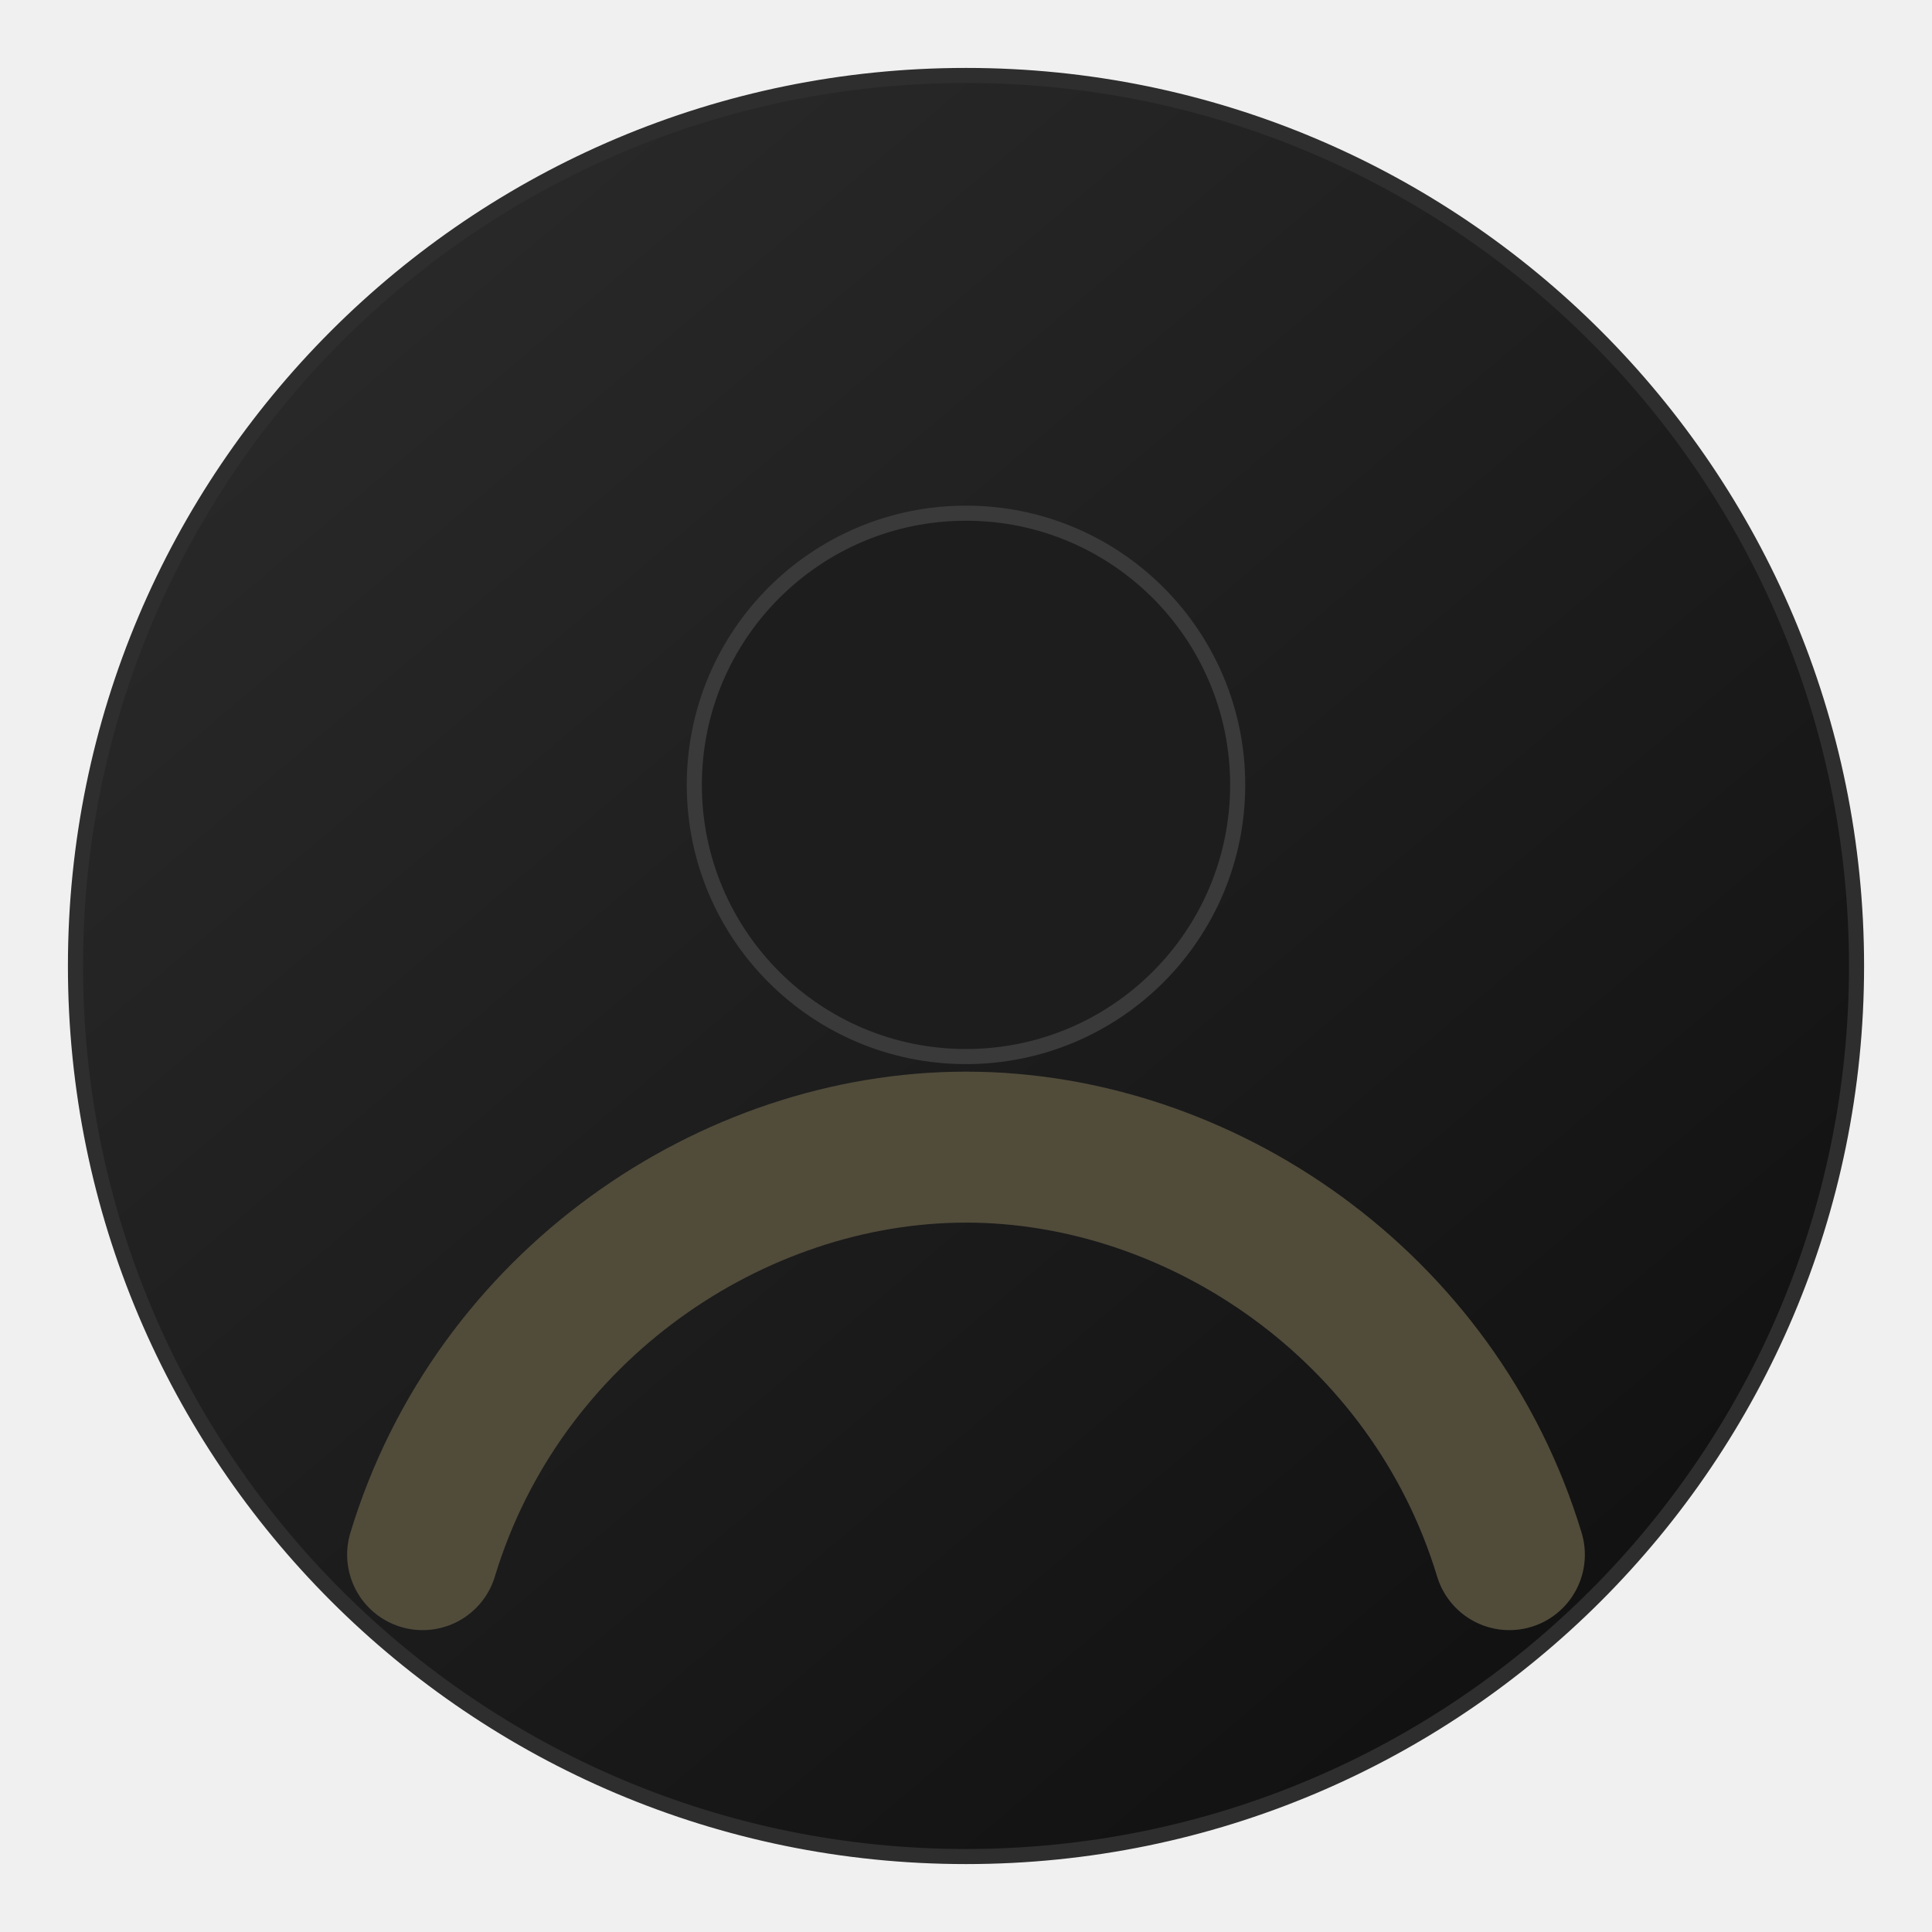
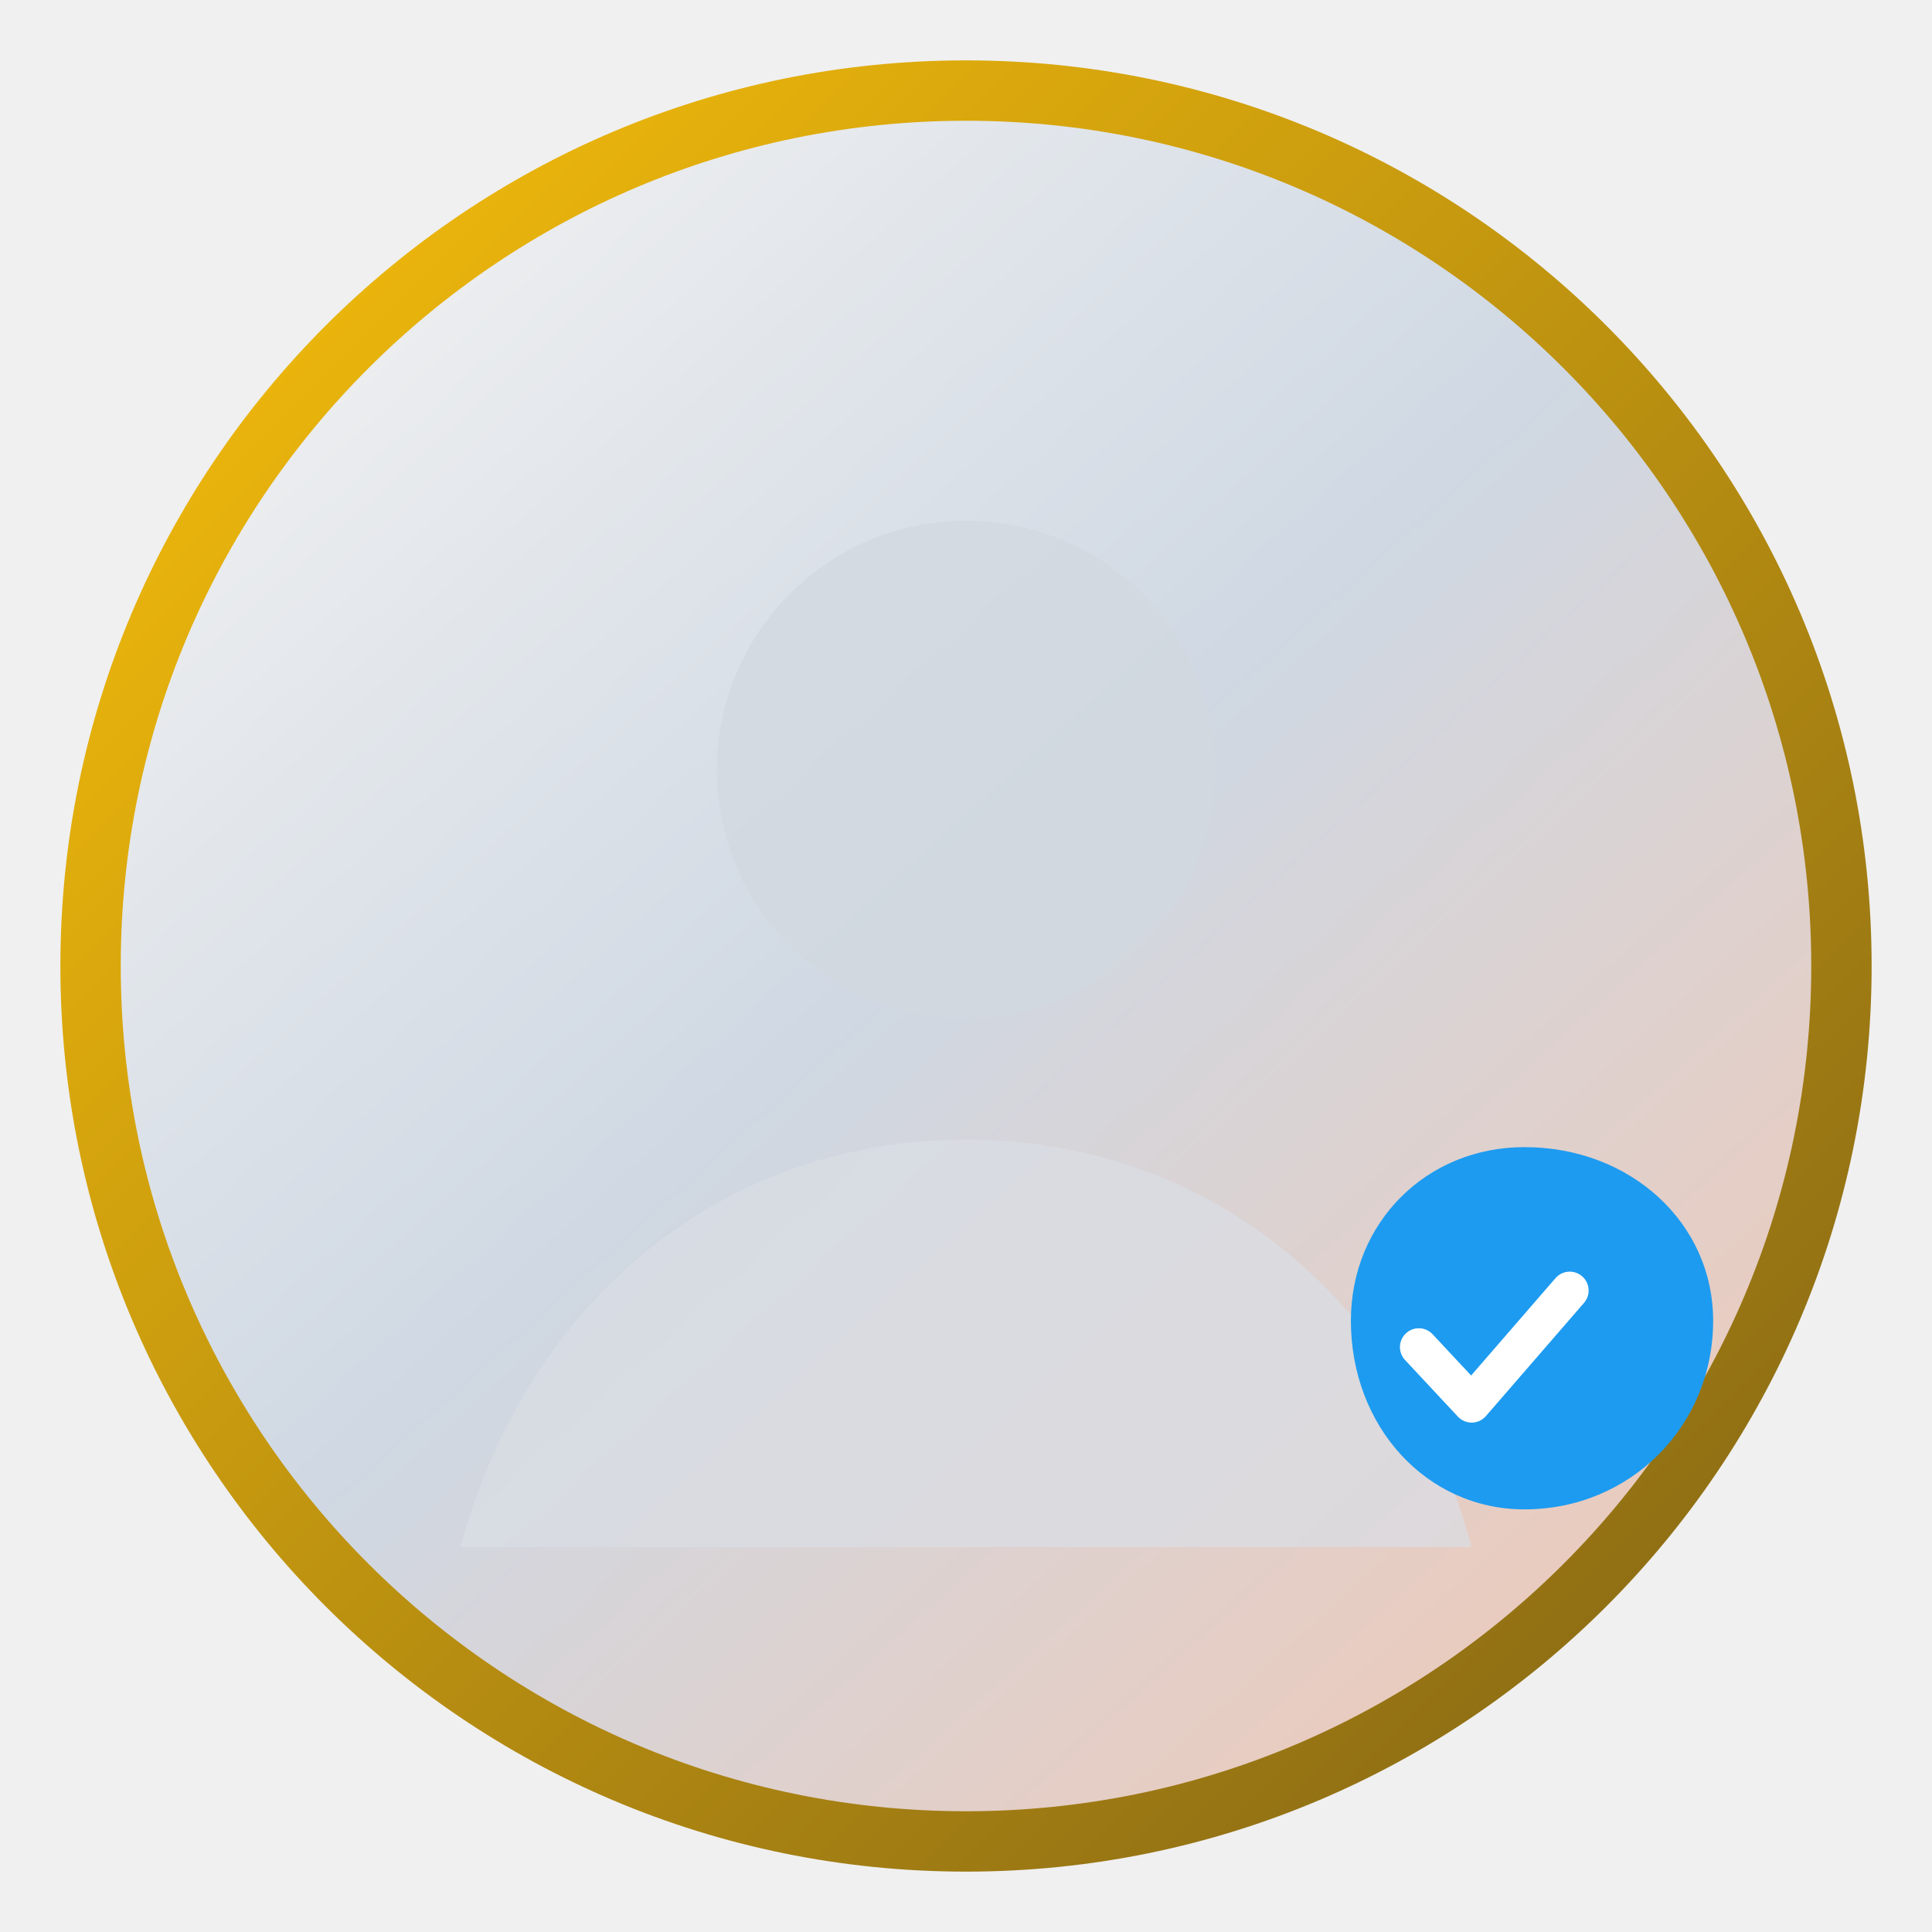
<svg xmlns="http://www.w3.org/2000/svg" viewBox="0 0 256 256" fill="none">
  <defs>
-     <linearGradient id="g" x1="40" y1="24" x2="216" y2="232" gradientUnits="userSpaceOnUse">
-       <stop offset="0" stop-color="#2A2A2A" />
-       <stop offset="1" stop-color="#101010" />
+     <linearGradient id="bg" x1="34" y1="26" x2="220" y2="232" gradientUnits="userSpaceOnUse">
+       <stop offset="0" stop-color="#f2f2f2" />
+       <stop offset="0.48" stop-color="#cfd8e3" />
+       <stop offset="1" stop-color="#efc9b7" />
+     </linearGradient>
+     <linearGradient id="ring" x1="30" y1="30" x2="226" y2="226" gradientUnits="userSpaceOnUse">
+       <stop offset="0" stop-color="#f0b90b" />
+       <stop offset="1" stop-color="#8a6b15" />
    </linearGradient>
  </defs>
-   <circle cx="128" cy="128" r="118" fill="url(#g)" stroke="#2E2E2E" stroke-width="2" />
-   <circle cx="128" cy="104" r="36" fill="#1D1D1D" stroke="#3A3A3A" stroke-width="2" />
-   <path d="M56 206c10-33 41-54 72-54s62 21 72 54" stroke="#3A3A3A" stroke-width="20" stroke-linecap="round" />
-   <path d="M56 206c10-33 41-54 72-54s62 21 72 54" stroke="#D9B23F" stroke-opacity=".15" stroke-width="20" stroke-linecap="round" />
+   <circle cx="128" cy="128" r="116" fill="url(#bg)" />
+   <circle cx="128" cy="128" r="116" stroke="url(#ring)" stroke-width="8" />
+   <circle cx="128" cy="102" r="33" fill="#d2d8df" opacity=".75" />
+   <path d="M61 205c9-33 35-54 67-54s58 21 67 54" fill="#d9dee5" opacity=".72" />
+   <path d="M179 175c0-13 10-23 23-23 14 0 25 10 25 23 0 14-11 25-25 25-13 0-23-11-23-25Z" fill="#1d9bf0" />
+   <path d="M188 178.5 195 186l13-15" stroke="#fff" stroke-width="5" stroke-linecap="round" stroke-linejoin="round" />
</svg>
